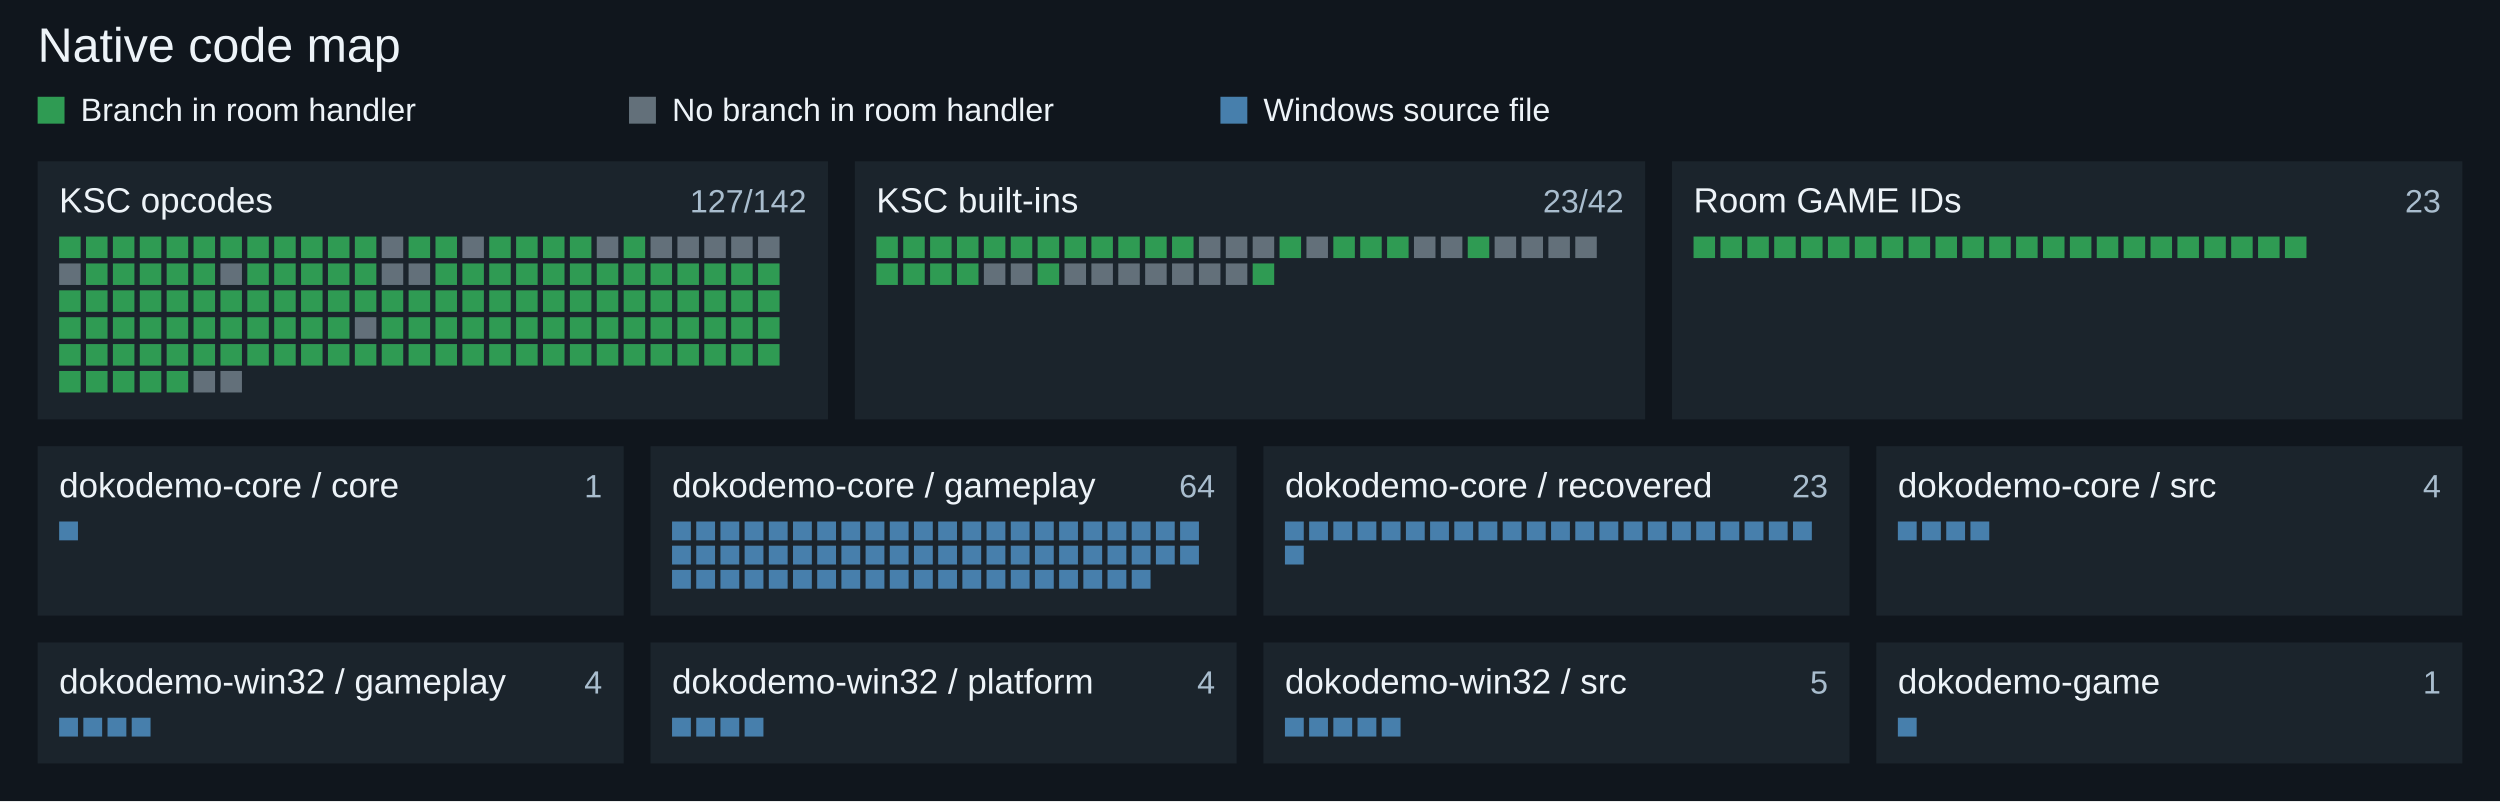
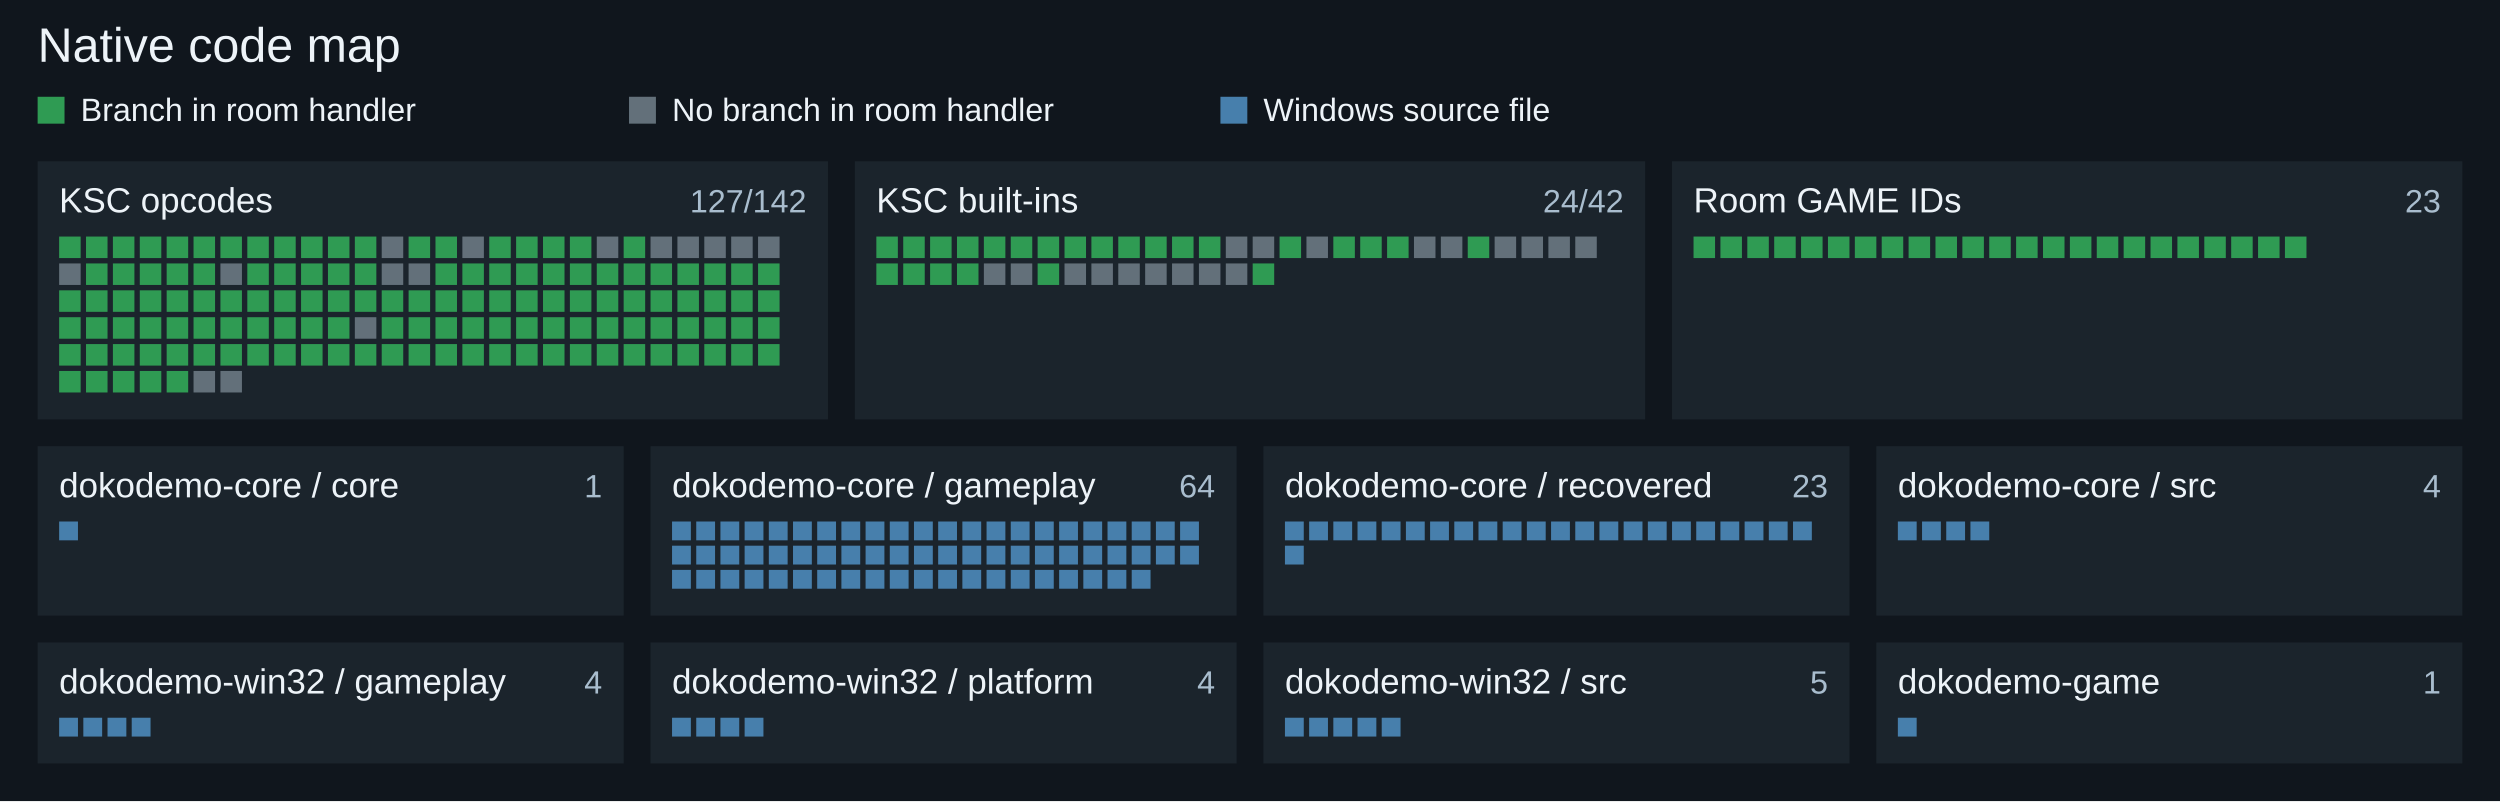
<svg xmlns="http://www.w3.org/2000/svg" width="930" height="298" viewBox="0 0 930 298" role="img" aria-label="Native code map. Each square represents a dispatch ID or Windows source file.">
  <rect x="0" y="0" width="930" height="298" fill="#10161d" />
  <g font-family="Segoe UI, Arial, sans-serif">
    <text x="14" y="23" font-size="18" fill="#edf3f8">Native code map</text>
    <rect x="14" y="36" width="10" height="10" fill="#2f9b53" />
    <text x="30" y="45" font-size="12" fill="#edf3f8">Branch in room handler</text>
    <rect x="234" y="36" width="10" height="10" fill="#63707a" />
    <text x="250" y="45" font-size="12" fill="#edf3f8">No branch in room handler</text>
    <rect x="454" y="36" width="10" height="10" fill="#477fac" />
    <text x="470" y="45" font-size="12" fill="#edf3f8">Windows source file</text>
    <rect x="14" y="60" width="294" height="96" fill="#1b242c" />
    <text x="22" y="79" font-size="13" fill="#edf3f8">KSC opcodes</text>
    <text x="300" y="79" font-size="12" fill="#a9bdce" text-anchor="end">127/142</text>
    <rect x="22" y="88" width="8" height="8" fill="#2f9b53" />
    <rect x="32" y="88" width="8" height="8" fill="#2f9b53" />
    <rect x="42" y="88" width="8" height="8" fill="#2f9b53" />
    <rect x="52" y="88" width="8" height="8" fill="#2f9b53" />
    <rect x="62" y="88" width="8" height="8" fill="#2f9b53" />
    <rect x="72" y="88" width="8" height="8" fill="#2f9b53" />
    <rect x="82" y="88" width="8" height="8" fill="#2f9b53" />
    <rect x="92" y="88" width="8" height="8" fill="#2f9b53" />
    <rect x="102" y="88" width="8" height="8" fill="#2f9b53" />
    <rect x="112" y="88" width="8" height="8" fill="#2f9b53" />
    <rect x="122" y="88" width="8" height="8" fill="#2f9b53" />
    <rect x="132" y="88" width="8" height="8" fill="#2f9b53" />
    <rect x="142" y="88" width="8" height="8" fill="#63707a" />
    <rect x="152" y="88" width="8" height="8" fill="#2f9b53" />
    <rect x="162" y="88" width="8" height="8" fill="#2f9b53" />
    <rect x="172" y="88" width="8" height="8" fill="#63707a" />
    <rect x="182" y="88" width="8" height="8" fill="#2f9b53" />
    <rect x="192" y="88" width="8" height="8" fill="#2f9b53" />
    <rect x="202" y="88" width="8" height="8" fill="#2f9b53" />
    <rect x="212" y="88" width="8" height="8" fill="#2f9b53" />
    <rect x="222" y="88" width="8" height="8" fill="#63707a" />
    <rect x="232" y="88" width="8" height="8" fill="#2f9b53" />
    <rect x="242" y="88" width="8" height="8" fill="#63707a" />
    <rect x="252" y="88" width="8" height="8" fill="#63707a" />
    <rect x="262" y="88" width="8" height="8" fill="#63707a" />
    <rect x="272" y="88" width="8" height="8" fill="#63707a" />
    <rect x="282" y="88" width="8" height="8" fill="#63707a" />
    <rect x="22" y="98" width="8" height="8" fill="#63707a" />
    <rect x="32" y="98" width="8" height="8" fill="#2f9b53" />
    <rect x="42" y="98" width="8" height="8" fill="#2f9b53" />
    <rect x="52" y="98" width="8" height="8" fill="#2f9b53" />
    <rect x="62" y="98" width="8" height="8" fill="#2f9b53" />
    <rect x="72" y="98" width="8" height="8" fill="#2f9b53" />
    <rect x="82" y="98" width="8" height="8" fill="#63707a" />
    <rect x="92" y="98" width="8" height="8" fill="#2f9b53" />
    <rect x="102" y="98" width="8" height="8" fill="#2f9b53" />
    <rect x="112" y="98" width="8" height="8" fill="#2f9b53" />
    <rect x="122" y="98" width="8" height="8" fill="#2f9b53" />
    <rect x="132" y="98" width="8" height="8" fill="#2f9b53" />
    <rect x="142" y="98" width="8" height="8" fill="#63707a" />
    <rect x="152" y="98" width="8" height="8" fill="#63707a" />
    <rect x="162" y="98" width="8" height="8" fill="#2f9b53" />
    <rect x="172" y="98" width="8" height="8" fill="#2f9b53" />
    <rect x="182" y="98" width="8" height="8" fill="#2f9b53" />
    <rect x="192" y="98" width="8" height="8" fill="#2f9b53" />
    <rect x="202" y="98" width="8" height="8" fill="#2f9b53" />
    <rect x="212" y="98" width="8" height="8" fill="#2f9b53" />
    <rect x="222" y="98" width="8" height="8" fill="#2f9b53" />
    <rect x="232" y="98" width="8" height="8" fill="#2f9b53" />
    <rect x="242" y="98" width="8" height="8" fill="#2f9b53" />
    <rect x="252" y="98" width="8" height="8" fill="#2f9b53" />
    <rect x="262" y="98" width="8" height="8" fill="#2f9b53" />
    <rect x="272" y="98" width="8" height="8" fill="#2f9b53" />
    <rect x="282" y="98" width="8" height="8" fill="#2f9b53" />
    <rect x="22" y="108" width="8" height="8" fill="#2f9b53" />
    <rect x="32" y="108" width="8" height="8" fill="#2f9b53" />
    <rect x="42" y="108" width="8" height="8" fill="#2f9b53" />
    <rect x="52" y="108" width="8" height="8" fill="#2f9b53" />
    <rect x="62" y="108" width="8" height="8" fill="#2f9b53" />
    <rect x="72" y="108" width="8" height="8" fill="#2f9b53" />
    <rect x="82" y="108" width="8" height="8" fill="#2f9b53" />
    <rect x="92" y="108" width="8" height="8" fill="#2f9b53" />
    <rect x="102" y="108" width="8" height="8" fill="#2f9b53" />
    <rect x="112" y="108" width="8" height="8" fill="#2f9b53" />
    <rect x="122" y="108" width="8" height="8" fill="#2f9b53" />
    <rect x="132" y="108" width="8" height="8" fill="#2f9b53" />
    <rect x="142" y="108" width="8" height="8" fill="#2f9b53" />
    <rect x="152" y="108" width="8" height="8" fill="#2f9b53" />
    <rect x="162" y="108" width="8" height="8" fill="#2f9b53" />
    <rect x="172" y="108" width="8" height="8" fill="#2f9b53" />
    <rect x="182" y="108" width="8" height="8" fill="#2f9b53" />
    <rect x="192" y="108" width="8" height="8" fill="#2f9b53" />
    <rect x="202" y="108" width="8" height="8" fill="#2f9b53" />
    <rect x="212" y="108" width="8" height="8" fill="#2f9b53" />
    <rect x="222" y="108" width="8" height="8" fill="#2f9b53" />
    <rect x="232" y="108" width="8" height="8" fill="#2f9b53" />
    <rect x="242" y="108" width="8" height="8" fill="#2f9b53" />
    <rect x="252" y="108" width="8" height="8" fill="#2f9b53" />
    <rect x="262" y="108" width="8" height="8" fill="#2f9b53" />
    <rect x="272" y="108" width="8" height="8" fill="#2f9b53" />
    <rect x="282" y="108" width="8" height="8" fill="#2f9b53" />
    <rect x="22" y="118" width="8" height="8" fill="#2f9b53" />
    <rect x="32" y="118" width="8" height="8" fill="#2f9b53" />
    <rect x="42" y="118" width="8" height="8" fill="#2f9b53" />
    <rect x="52" y="118" width="8" height="8" fill="#2f9b53" />
    <rect x="62" y="118" width="8" height="8" fill="#2f9b53" />
    <rect x="72" y="118" width="8" height="8" fill="#2f9b53" />
    <rect x="82" y="118" width="8" height="8" fill="#2f9b53" />
    <rect x="92" y="118" width="8" height="8" fill="#2f9b53" />
    <rect x="102" y="118" width="8" height="8" fill="#2f9b53" />
    <rect x="112" y="118" width="8" height="8" fill="#2f9b53" />
    <rect x="122" y="118" width="8" height="8" fill="#2f9b53" />
    <rect x="132" y="118" width="8" height="8" fill="#63707a" />
    <rect x="142" y="118" width="8" height="8" fill="#2f9b53" />
    <rect x="152" y="118" width="8" height="8" fill="#2f9b53" />
    <rect x="162" y="118" width="8" height="8" fill="#2f9b53" />
    <rect x="172" y="118" width="8" height="8" fill="#2f9b53" />
    <rect x="182" y="118" width="8" height="8" fill="#2f9b53" />
    <rect x="192" y="118" width="8" height="8" fill="#2f9b53" />
    <rect x="202" y="118" width="8" height="8" fill="#2f9b53" />
    <rect x="212" y="118" width="8" height="8" fill="#2f9b53" />
    <rect x="222" y="118" width="8" height="8" fill="#2f9b53" />
    <rect x="232" y="118" width="8" height="8" fill="#2f9b53" />
    <rect x="242" y="118" width="8" height="8" fill="#2f9b53" />
    <rect x="252" y="118" width="8" height="8" fill="#2f9b53" />
    <rect x="262" y="118" width="8" height="8" fill="#2f9b53" />
    <rect x="272" y="118" width="8" height="8" fill="#2f9b53" />
    <rect x="282" y="118" width="8" height="8" fill="#2f9b53" />
    <rect x="22" y="128" width="8" height="8" fill="#2f9b53" />
    <rect x="32" y="128" width="8" height="8" fill="#2f9b53" />
    <rect x="42" y="128" width="8" height="8" fill="#2f9b53" />
    <rect x="52" y="128" width="8" height="8" fill="#2f9b53" />
    <rect x="62" y="128" width="8" height="8" fill="#2f9b53" />
    <rect x="72" y="128" width="8" height="8" fill="#2f9b53" />
    <rect x="82" y="128" width="8" height="8" fill="#2f9b53" />
    <rect x="92" y="128" width="8" height="8" fill="#2f9b53" />
    <rect x="102" y="128" width="8" height="8" fill="#2f9b53" />
    <rect x="112" y="128" width="8" height="8" fill="#2f9b53" />
    <rect x="122" y="128" width="8" height="8" fill="#2f9b53" />
    <rect x="132" y="128" width="8" height="8" fill="#2f9b53" />
    <rect x="142" y="128" width="8" height="8" fill="#2f9b53" />
    <rect x="152" y="128" width="8" height="8" fill="#2f9b53" />
    <rect x="162" y="128" width="8" height="8" fill="#2f9b53" />
    <rect x="172" y="128" width="8" height="8" fill="#2f9b53" />
    <rect x="182" y="128" width="8" height="8" fill="#2f9b53" />
    <rect x="192" y="128" width="8" height="8" fill="#2f9b53" />
    <rect x="202" y="128" width="8" height="8" fill="#2f9b53" />
    <rect x="212" y="128" width="8" height="8" fill="#2f9b53" />
    <rect x="222" y="128" width="8" height="8" fill="#2f9b53" />
    <rect x="232" y="128" width="8" height="8" fill="#2f9b53" />
    <rect x="242" y="128" width="8" height="8" fill="#2f9b53" />
    <rect x="252" y="128" width="8" height="8" fill="#2f9b53" />
    <rect x="262" y="128" width="8" height="8" fill="#2f9b53" />
    <rect x="272" y="128" width="8" height="8" fill="#2f9b53" />
    <rect x="282" y="128" width="8" height="8" fill="#2f9b53" />
    <rect x="22" y="138" width="8" height="8" fill="#2f9b53" />
    <rect x="32" y="138" width="8" height="8" fill="#2f9b53" />
    <rect x="42" y="138" width="8" height="8" fill="#2f9b53" />
    <rect x="52" y="138" width="8" height="8" fill="#2f9b53" />
    <rect x="62" y="138" width="8" height="8" fill="#2f9b53" />
    <rect x="72" y="138" width="8" height="8" fill="#63707a" />
    <rect x="82" y="138" width="8" height="8" fill="#63707a" />
    <rect x="318" y="60" width="294" height="96" fill="#1b242c" />
    <text x="326" y="79" font-size="13" fill="#edf3f8">KSC built-ins</text>
-     <text x="604" y="79" font-size="12" fill="#a9bdce" text-anchor="end">23/42</text>
+     <text x="604" y="79" font-size="12" fill="#a9bdce" text-anchor="end">24/42</text>
    <rect x="326" y="88" width="8" height="8" fill="#2f9b53" />
    <rect x="336" y="88" width="8" height="8" fill="#2f9b53" />
    <rect x="346" y="88" width="8" height="8" fill="#2f9b53" />
    <rect x="356" y="88" width="8" height="8" fill="#2f9b53" />
    <rect x="366" y="88" width="8" height="8" fill="#2f9b53" />
    <rect x="376" y="88" width="8" height="8" fill="#2f9b53" />
    <rect x="386" y="88" width="8" height="8" fill="#2f9b53" />
    <rect x="396" y="88" width="8" height="8" fill="#2f9b53" />
    <rect x="406" y="88" width="8" height="8" fill="#2f9b53" />
    <rect x="416" y="88" width="8" height="8" fill="#2f9b53" />
    <rect x="426" y="88" width="8" height="8" fill="#2f9b53" />
    <rect x="436" y="88" width="8" height="8" fill="#2f9b53" />
-     <rect x="446" y="88" width="8" height="8" fill="#63707a" />
+     <rect x="446" y="88" width="8" height="8" fill="#2f9b53" />
    <rect x="456" y="88" width="8" height="8" fill="#63707a" />
    <rect x="466" y="88" width="8" height="8" fill="#63707a" />
    <rect x="476" y="88" width="8" height="8" fill="#2f9b53" />
    <rect x="486" y="88" width="8" height="8" fill="#63707a" />
    <rect x="496" y="88" width="8" height="8" fill="#2f9b53" />
    <rect x="506" y="88" width="8" height="8" fill="#2f9b53" />
    <rect x="516" y="88" width="8" height="8" fill="#2f9b53" />
    <rect x="526" y="88" width="8" height="8" fill="#63707a" />
    <rect x="536" y="88" width="8" height="8" fill="#63707a" />
    <rect x="546" y="88" width="8" height="8" fill="#2f9b53" />
    <rect x="556" y="88" width="8" height="8" fill="#63707a" />
    <rect x="566" y="88" width="8" height="8" fill="#63707a" />
    <rect x="576" y="88" width="8" height="8" fill="#63707a" />
    <rect x="586" y="88" width="8" height="8" fill="#63707a" />
    <rect x="326" y="98" width="8" height="8" fill="#2f9b53" />
    <rect x="336" y="98" width="8" height="8" fill="#2f9b53" />
    <rect x="346" y="98" width="8" height="8" fill="#2f9b53" />
    <rect x="356" y="98" width="8" height="8" fill="#2f9b53" />
    <rect x="366" y="98" width="8" height="8" fill="#63707a" />
    <rect x="376" y="98" width="8" height="8" fill="#63707a" />
    <rect x="386" y="98" width="8" height="8" fill="#2f9b53" />
    <rect x="396" y="98" width="8" height="8" fill="#63707a" />
    <rect x="406" y="98" width="8" height="8" fill="#63707a" />
    <rect x="416" y="98" width="8" height="8" fill="#63707a" />
    <rect x="426" y="98" width="8" height="8" fill="#63707a" />
    <rect x="436" y="98" width="8" height="8" fill="#63707a" />
    <rect x="446" y="98" width="8" height="8" fill="#63707a" />
    <rect x="456" y="98" width="8" height="8" fill="#63707a" />
    <rect x="466" y="98" width="8" height="8" fill="#2f9b53" />
    <rect x="622" y="60" width="294" height="96" fill="#1b242c" />
    <text x="630" y="79" font-size="13" fill="#edf3f8">Room GAME IDs</text>
    <text x="908" y="79" font-size="12" fill="#a9bdce" text-anchor="end">23</text>
    <rect x="630" y="88" width="8" height="8" fill="#2f9b53" />
    <rect x="640" y="88" width="8" height="8" fill="#2f9b53" />
    <rect x="650" y="88" width="8" height="8" fill="#2f9b53" />
    <rect x="660" y="88" width="8" height="8" fill="#2f9b53" />
    <rect x="670" y="88" width="8" height="8" fill="#2f9b53" />
    <rect x="680" y="88" width="8" height="8" fill="#2f9b53" />
    <rect x="690" y="88" width="8" height="8" fill="#2f9b53" />
    <rect x="700" y="88" width="8" height="8" fill="#2f9b53" />
    <rect x="710" y="88" width="8" height="8" fill="#2f9b53" />
    <rect x="720" y="88" width="8" height="8" fill="#2f9b53" />
    <rect x="730" y="88" width="8" height="8" fill="#2f9b53" />
    <rect x="740" y="88" width="8" height="8" fill="#2f9b53" />
    <rect x="750" y="88" width="8" height="8" fill="#2f9b53" />
    <rect x="760" y="88" width="8" height="8" fill="#2f9b53" />
    <rect x="770" y="88" width="8" height="8" fill="#2f9b53" />
    <rect x="780" y="88" width="8" height="8" fill="#2f9b53" />
    <rect x="790" y="88" width="8" height="8" fill="#2f9b53" />
    <rect x="800" y="88" width="8" height="8" fill="#2f9b53" />
    <rect x="810" y="88" width="8" height="8" fill="#2f9b53" />
    <rect x="820" y="88" width="8" height="8" fill="#2f9b53" />
    <rect x="830" y="88" width="8" height="8" fill="#2f9b53" />
    <rect x="840" y="88" width="8" height="8" fill="#2f9b53" />
    <rect x="850" y="88" width="8" height="8" fill="#2f9b53" />
    <rect x="14" y="166" width="218" height="63" fill="#1b242c" />
    <text x="22" y="185" font-size="13" fill="#edf3f8">dokodemo-core / core</text>
    <text x="224" y="185" font-size="12" fill="#a9bdce" text-anchor="end">1</text>
    <rect x="22" y="194" width="7" height="7" fill="#477fac" />
    <rect x="242" y="166" width="218" height="63" fill="#1b242c" />
    <text x="250" y="185" font-size="13" fill="#edf3f8">dokodemo-core / gameplay</text>
    <text x="452" y="185" font-size="12" fill="#a9bdce" text-anchor="end">64</text>
    <rect x="250" y="194" width="7" height="7" fill="#477fac" />
    <rect x="259" y="194" width="7" height="7" fill="#477fac" />
    <rect x="268" y="194" width="7" height="7" fill="#477fac" />
    <rect x="277" y="194" width="7" height="7" fill="#477fac" />
    <rect x="286" y="194" width="7" height="7" fill="#477fac" />
    <rect x="295" y="194" width="7" height="7" fill="#477fac" />
    <rect x="304" y="194" width="7" height="7" fill="#477fac" />
    <rect x="313" y="194" width="7" height="7" fill="#477fac" />
    <rect x="322" y="194" width="7" height="7" fill="#477fac" />
    <rect x="331" y="194" width="7" height="7" fill="#477fac" />
    <rect x="340" y="194" width="7" height="7" fill="#477fac" />
    <rect x="349" y="194" width="7" height="7" fill="#477fac" />
    <rect x="358" y="194" width="7" height="7" fill="#477fac" />
    <rect x="367" y="194" width="7" height="7" fill="#477fac" />
    <rect x="376" y="194" width="7" height="7" fill="#477fac" />
    <rect x="385" y="194" width="7" height="7" fill="#477fac" />
    <rect x="394" y="194" width="7" height="7" fill="#477fac" />
    <rect x="403" y="194" width="7" height="7" fill="#477fac" />
    <rect x="412" y="194" width="7" height="7" fill="#477fac" />
    <rect x="421" y="194" width="7" height="7" fill="#477fac" />
    <rect x="430" y="194" width="7" height="7" fill="#477fac" />
    <rect x="439" y="194" width="7" height="7" fill="#477fac" />
    <rect x="250" y="203" width="7" height="7" fill="#477fac" />
    <rect x="259" y="203" width="7" height="7" fill="#477fac" />
    <rect x="268" y="203" width="7" height="7" fill="#477fac" />
    <rect x="277" y="203" width="7" height="7" fill="#477fac" />
    <rect x="286" y="203" width="7" height="7" fill="#477fac" />
    <rect x="295" y="203" width="7" height="7" fill="#477fac" />
    <rect x="304" y="203" width="7" height="7" fill="#477fac" />
    <rect x="313" y="203" width="7" height="7" fill="#477fac" />
    <rect x="322" y="203" width="7" height="7" fill="#477fac" />
    <rect x="331" y="203" width="7" height="7" fill="#477fac" />
    <rect x="340" y="203" width="7" height="7" fill="#477fac" />
    <rect x="349" y="203" width="7" height="7" fill="#477fac" />
    <rect x="358" y="203" width="7" height="7" fill="#477fac" />
    <rect x="367" y="203" width="7" height="7" fill="#477fac" />
    <rect x="376" y="203" width="7" height="7" fill="#477fac" />
    <rect x="385" y="203" width="7" height="7" fill="#477fac" />
    <rect x="394" y="203" width="7" height="7" fill="#477fac" />
    <rect x="403" y="203" width="7" height="7" fill="#477fac" />
    <rect x="412" y="203" width="7" height="7" fill="#477fac" />
    <rect x="421" y="203" width="7" height="7" fill="#477fac" />
    <rect x="430" y="203" width="7" height="7" fill="#477fac" />
    <rect x="439" y="203" width="7" height="7" fill="#477fac" />
    <rect x="250" y="212" width="7" height="7" fill="#477fac" />
    <rect x="259" y="212" width="7" height="7" fill="#477fac" />
    <rect x="268" y="212" width="7" height="7" fill="#477fac" />
    <rect x="277" y="212" width="7" height="7" fill="#477fac" />
    <rect x="286" y="212" width="7" height="7" fill="#477fac" />
    <rect x="295" y="212" width="7" height="7" fill="#477fac" />
    <rect x="304" y="212" width="7" height="7" fill="#477fac" />
    <rect x="313" y="212" width="7" height="7" fill="#477fac" />
    <rect x="322" y="212" width="7" height="7" fill="#477fac" />
    <rect x="331" y="212" width="7" height="7" fill="#477fac" />
    <rect x="340" y="212" width="7" height="7" fill="#477fac" />
    <rect x="349" y="212" width="7" height="7" fill="#477fac" />
    <rect x="358" y="212" width="7" height="7" fill="#477fac" />
    <rect x="367" y="212" width="7" height="7" fill="#477fac" />
    <rect x="376" y="212" width="7" height="7" fill="#477fac" />
    <rect x="385" y="212" width="7" height="7" fill="#477fac" />
    <rect x="394" y="212" width="7" height="7" fill="#477fac" />
    <rect x="403" y="212" width="7" height="7" fill="#477fac" />
    <rect x="412" y="212" width="7" height="7" fill="#477fac" />
    <rect x="421" y="212" width="7" height="7" fill="#477fac" />
    <rect x="470" y="166" width="218" height="63" fill="#1b242c" />
    <text x="478" y="185" font-size="13" fill="#edf3f8">dokodemo-core / recovered</text>
    <text x="680" y="185" font-size="12" fill="#a9bdce" text-anchor="end">23</text>
    <rect x="478" y="194" width="7" height="7" fill="#477fac" />
    <rect x="487" y="194" width="7" height="7" fill="#477fac" />
    <rect x="496" y="194" width="7" height="7" fill="#477fac" />
    <rect x="505" y="194" width="7" height="7" fill="#477fac" />
    <rect x="514" y="194" width="7" height="7" fill="#477fac" />
    <rect x="523" y="194" width="7" height="7" fill="#477fac" />
    <rect x="532" y="194" width="7" height="7" fill="#477fac" />
    <rect x="541" y="194" width="7" height="7" fill="#477fac" />
    <rect x="550" y="194" width="7" height="7" fill="#477fac" />
    <rect x="559" y="194" width="7" height="7" fill="#477fac" />
    <rect x="568" y="194" width="7" height="7" fill="#477fac" />
    <rect x="577" y="194" width="7" height="7" fill="#477fac" />
    <rect x="586" y="194" width="7" height="7" fill="#477fac" />
    <rect x="595" y="194" width="7" height="7" fill="#477fac" />
    <rect x="604" y="194" width="7" height="7" fill="#477fac" />
    <rect x="613" y="194" width="7" height="7" fill="#477fac" />
    <rect x="622" y="194" width="7" height="7" fill="#477fac" />
    <rect x="631" y="194" width="7" height="7" fill="#477fac" />
    <rect x="640" y="194" width="7" height="7" fill="#477fac" />
    <rect x="649" y="194" width="7" height="7" fill="#477fac" />
    <rect x="658" y="194" width="7" height="7" fill="#477fac" />
    <rect x="667" y="194" width="7" height="7" fill="#477fac" />
    <rect x="478" y="203" width="7" height="7" fill="#477fac" />
    <rect x="698" y="166" width="218" height="63" fill="#1b242c" />
    <text x="706" y="185" font-size="13" fill="#edf3f8">dokodemo-core / src</text>
    <text x="908" y="185" font-size="12" fill="#a9bdce" text-anchor="end">4</text>
    <rect x="706" y="194" width="7" height="7" fill="#477fac" />
    <rect x="715" y="194" width="7" height="7" fill="#477fac" />
    <rect x="724" y="194" width="7" height="7" fill="#477fac" />
    <rect x="733" y="194" width="7" height="7" fill="#477fac" />
    <rect x="14" y="239" width="218" height="45" fill="#1b242c" />
    <text x="22" y="258" font-size="13" fill="#edf3f8">dokodemo-win32 / gameplay</text>
    <text x="224" y="258" font-size="12" fill="#a9bdce" text-anchor="end">4</text>
    <rect x="22" y="267" width="7" height="7" fill="#477fac" />
    <rect x="31" y="267" width="7" height="7" fill="#477fac" />
    <rect x="40" y="267" width="7" height="7" fill="#477fac" />
    <rect x="49" y="267" width="7" height="7" fill="#477fac" />
    <rect x="242" y="239" width="218" height="45" fill="#1b242c" />
    <text x="250" y="258" font-size="13" fill="#edf3f8">dokodemo-win32 / platform</text>
    <text x="452" y="258" font-size="12" fill="#a9bdce" text-anchor="end">4</text>
    <rect x="250" y="267" width="7" height="7" fill="#477fac" />
    <rect x="259" y="267" width="7" height="7" fill="#477fac" />
    <rect x="268" y="267" width="7" height="7" fill="#477fac" />
    <rect x="277" y="267" width="7" height="7" fill="#477fac" />
    <rect x="470" y="239" width="218" height="45" fill="#1b242c" />
    <text x="478" y="258" font-size="13" fill="#edf3f8">dokodemo-win32 / src</text>
    <text x="680" y="258" font-size="12" fill="#a9bdce" text-anchor="end">5</text>
    <rect x="478" y="267" width="7" height="7" fill="#477fac" />
    <rect x="487" y="267" width="7" height="7" fill="#477fac" />
    <rect x="496" y="267" width="7" height="7" fill="#477fac" />
    <rect x="505" y="267" width="7" height="7" fill="#477fac" />
    <rect x="514" y="267" width="7" height="7" fill="#477fac" />
    <rect x="698" y="239" width="218" height="45" fill="#1b242c" />
    <text x="706" y="258" font-size="13" fill="#edf3f8">dokodemo-game</text>
    <text x="908" y="258" font-size="12" fill="#a9bdce" text-anchor="end">1</text>
    <rect x="706" y="267" width="7" height="7" fill="#477fac" />
  </g>
</svg>
